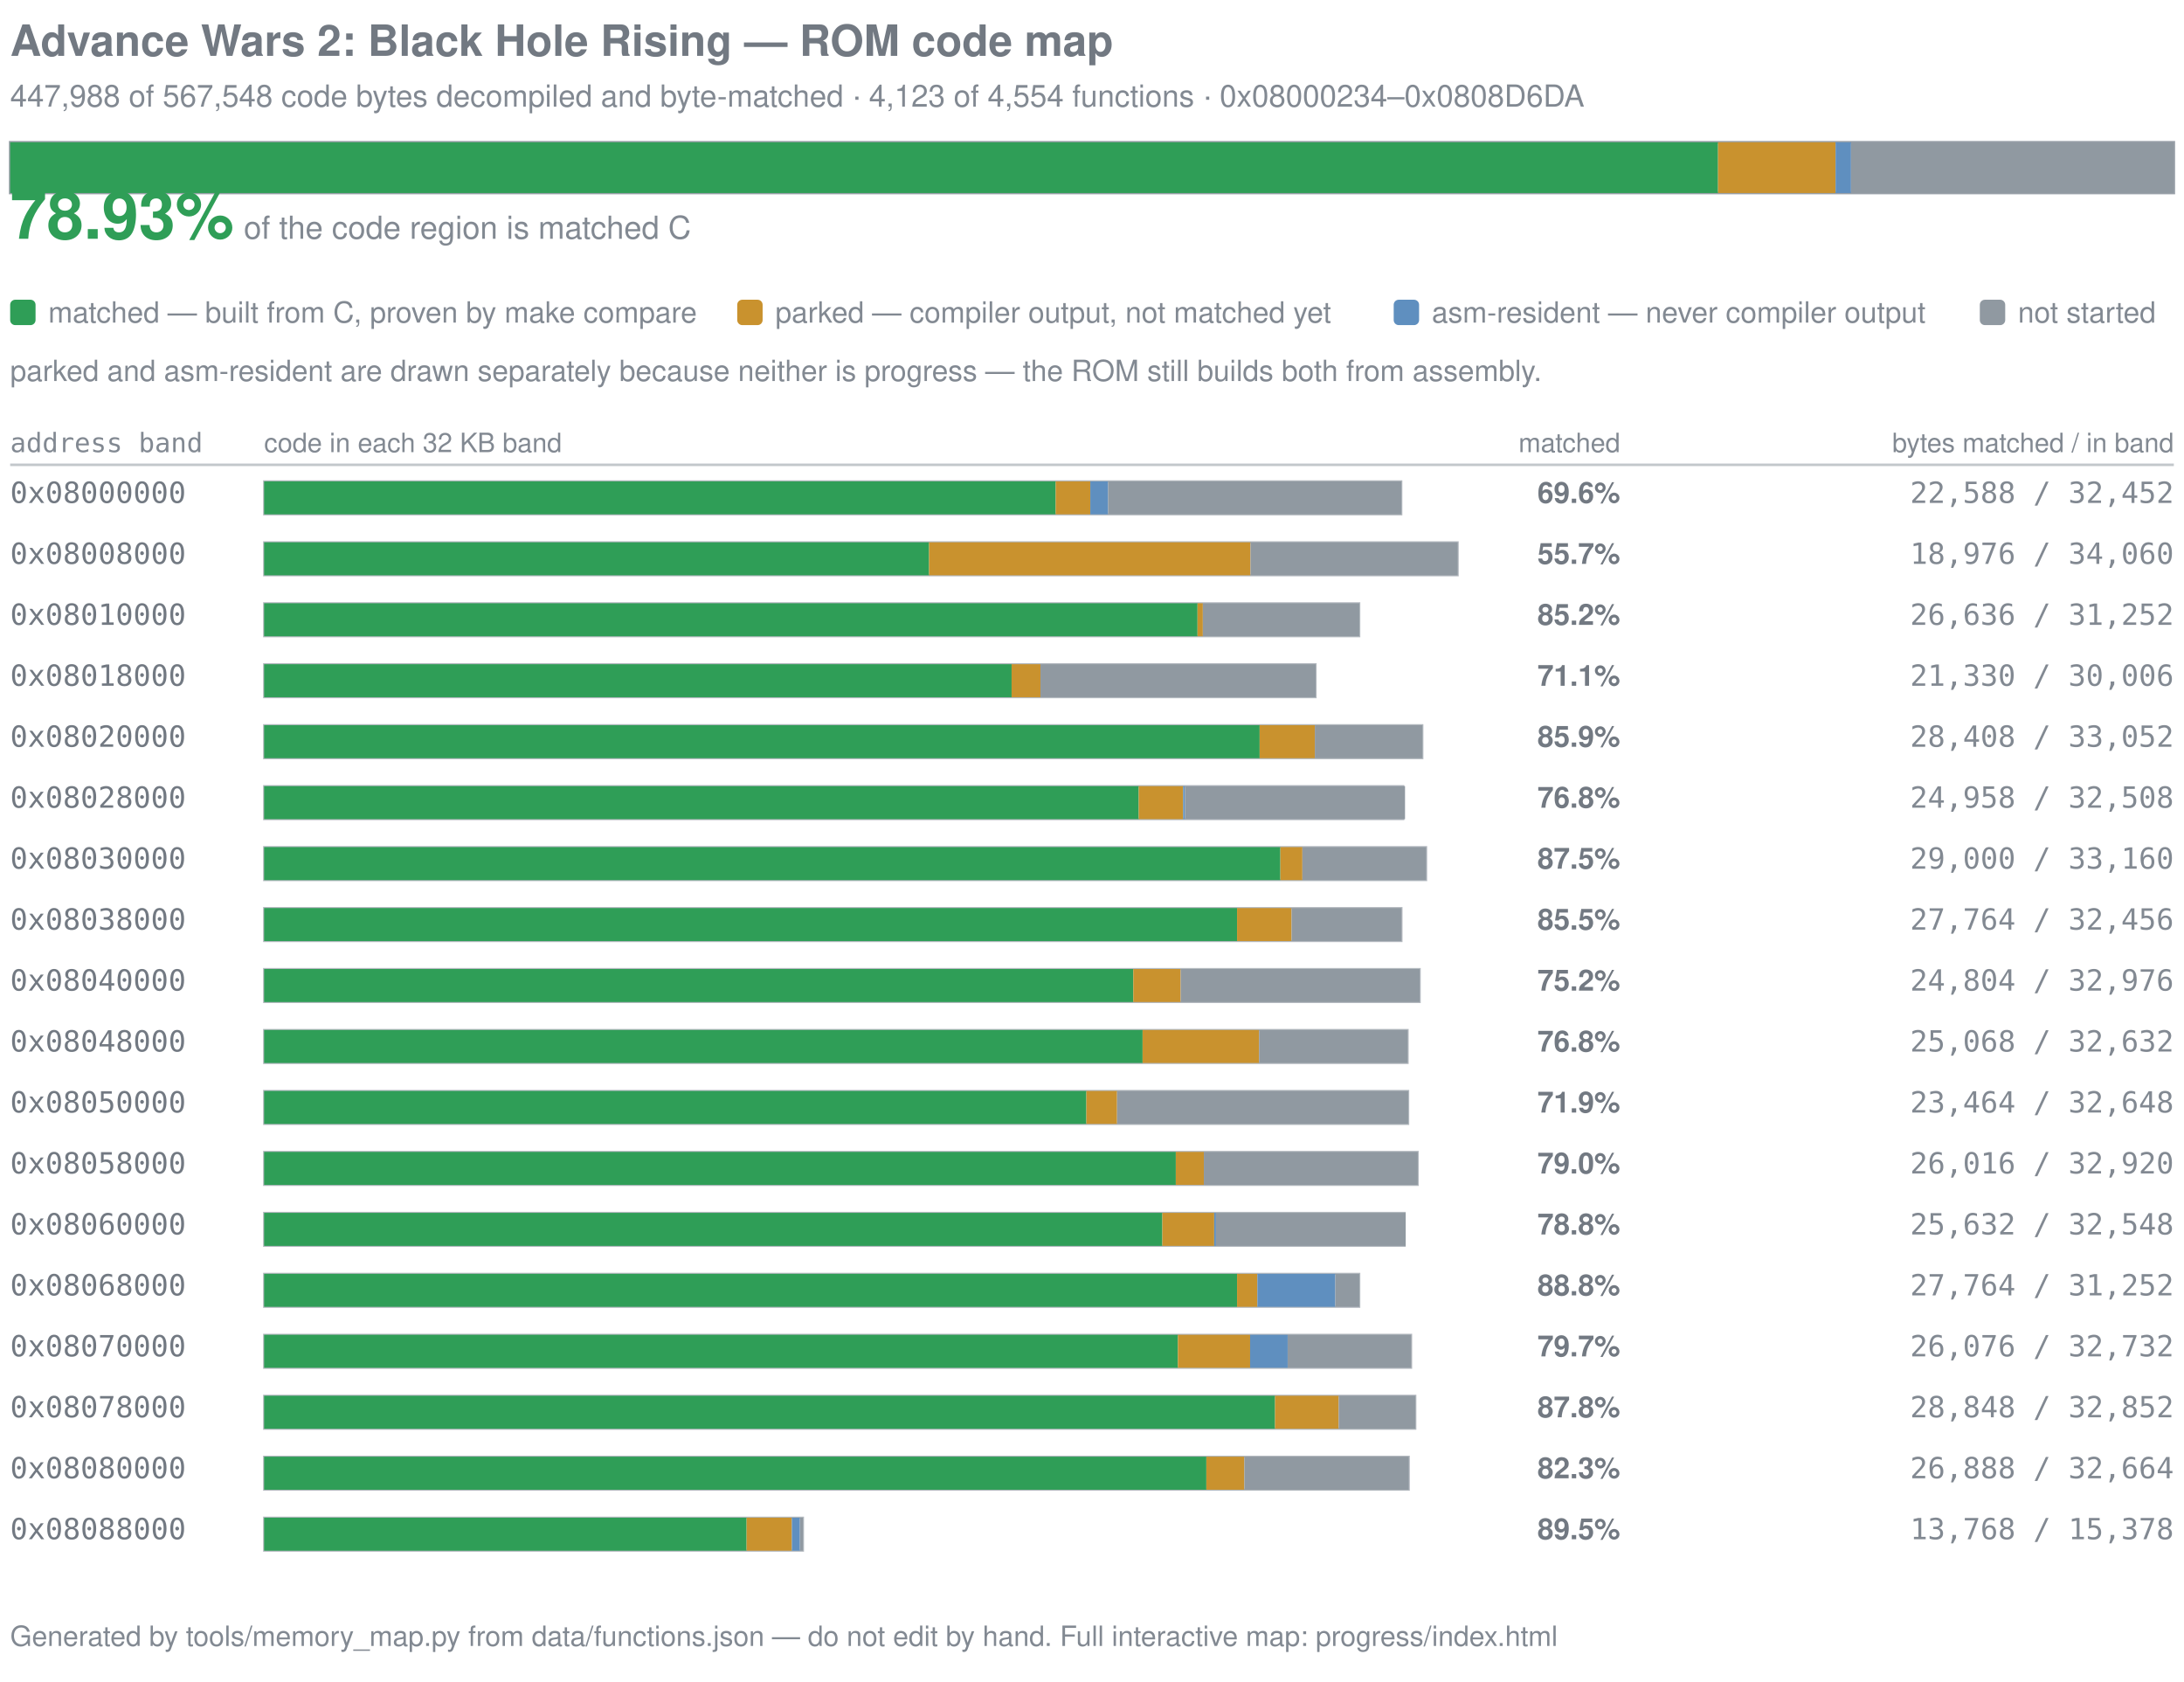
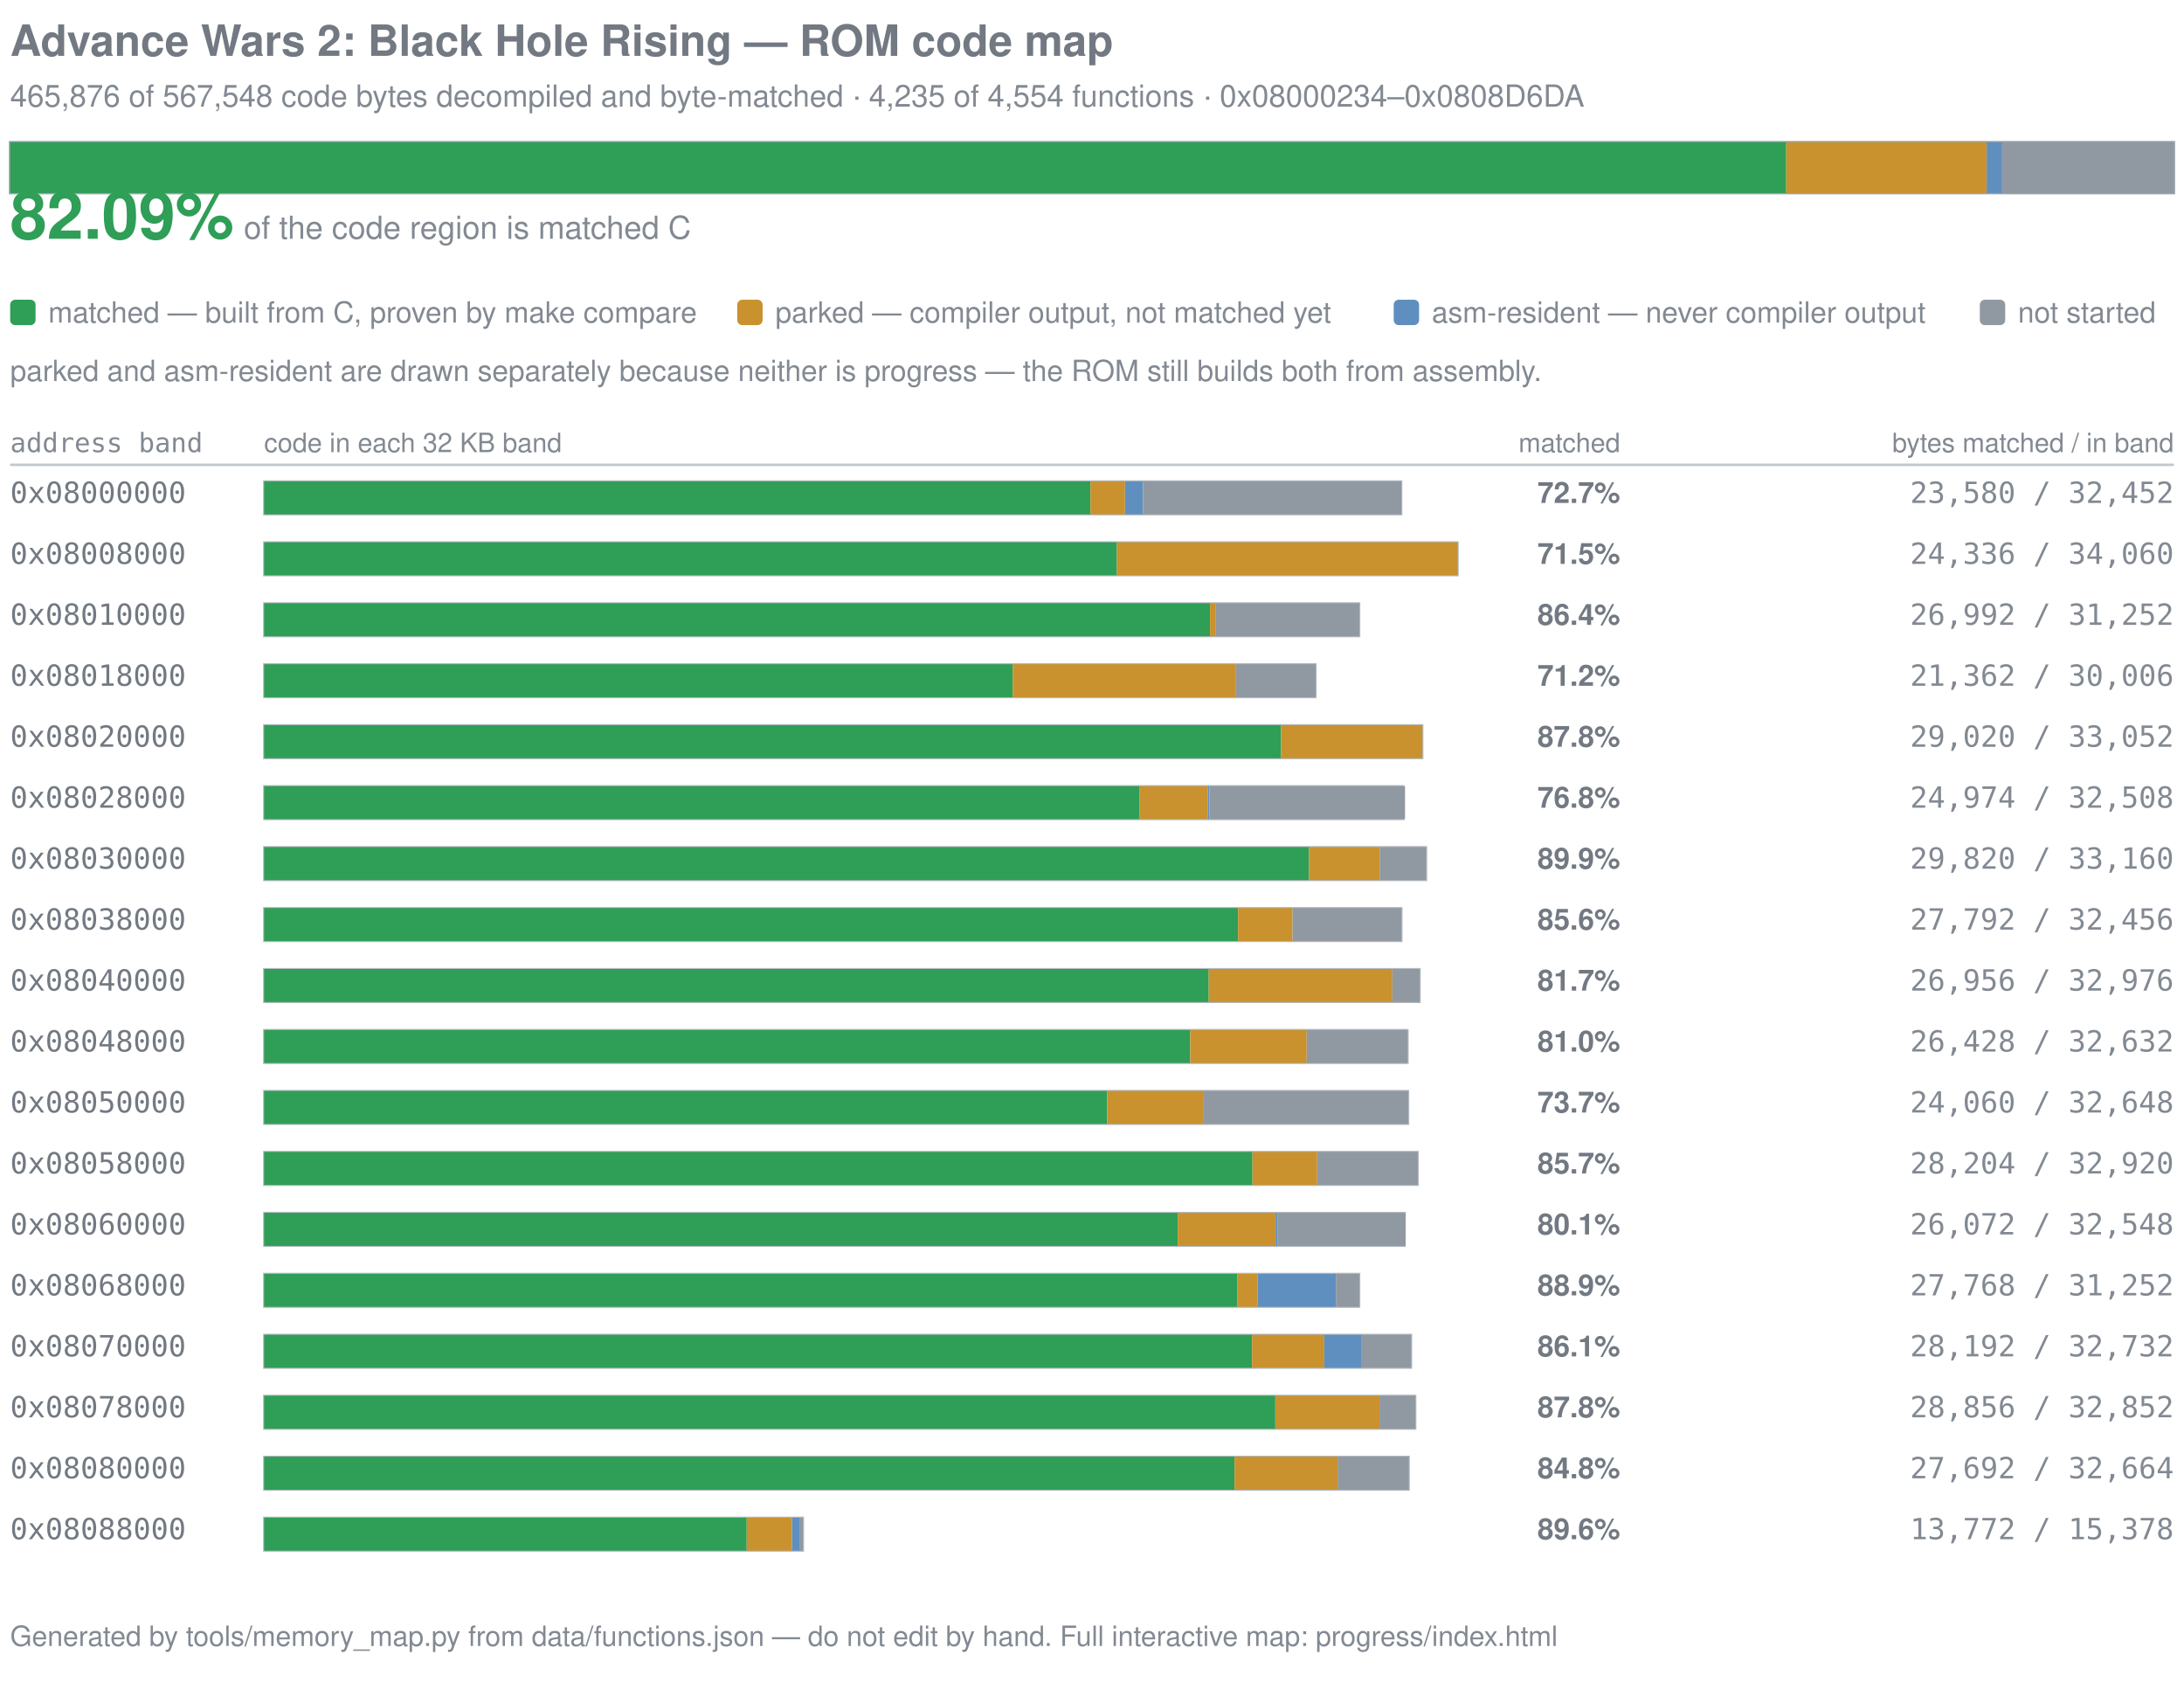
- <svg xmlns="http://www.w3.org/2000/svg" width="860" height="662" viewBox="0 0 860 662" role="img" aria-label="Advance Wars 2: Black Hole Rising decompilation progress by ROM address: 78.93% of code bytes matched">
+ <svg xmlns="http://www.w3.org/2000/svg" width="860" height="662" viewBox="0 0 860 662" role="img" aria-label="Advance Wars 2: Black Hole Rising decompilation progress by ROM address: 82.09% of code bytes matched">
  <text x="4.0" y="22.0" font-family="-apple-system, BlinkMacSystemFont, Segoe UI, Helvetica, Arial, sans-serif" font-size="17" fill="#727982" font-weight="600">Advance Wars 2: Black Hole Rising — ROM code map</text>
-   <text x="4.0" y="42.0" font-family="-apple-system, BlinkMacSystemFont, Segoe UI, Helvetica, Arial, sans-serif" font-size="12" fill="#828992">447,988 of 567,548 code bytes decompiled and byte-matched  ·  4,123 of 4,554 functions  ·  0x08000234–0x0808D6DA</text>
+   <text x="4.0" y="42.0" font-family="-apple-system, BlinkMacSystemFont, Segoe UI, Helvetica, Arial, sans-serif" font-size="12" fill="#828992">465,876 of 567,548 code bytes decompiled and byte-matched  ·  4,235 of 4,554 functions  ·  0x08000234–0x0808D6DA</text>
  <rect x="4" y="56" width="852" height="20" fill="none" stroke="#9aa1a9" stroke-width="1" />
-   <rect x="4.00" y="56.0" width="672.52" height="20.0" fill="#2f9e57" />
-   <rect x="676.52" y="56.0" width="46.28" height="20.0" fill="#c9922e" />
-   <rect x="722.80" y="56.0" width="6.09" height="20.0" fill="#5f8fbf" />
-   <rect x="728.89" y="56.0" width="127.11" height="20.0" fill="#9099a1" />
-   <text x="4.0" y="94.0" font-family="-apple-system, BlinkMacSystemFont, Segoe UI, Helvetica, Arial, sans-serif" font-size="26" fill="#2f9e57" font-weight="700">78.93%</text>
+   <rect x="4.00" y="56.0" width="699.37" height="20.0" fill="#2f9e57" />
+   <rect x="703.37" y="56.0" width="78.91" height="20.0" fill="#c9922e" />
+   <rect x="782.29" y="56.0" width="6.12" height="20.0" fill="#5f8fbf" />
+   <rect x="788.41" y="56.0" width="67.59" height="20.0" fill="#9099a1" />
+   <text x="4.0" y="94.0" font-family="-apple-system, BlinkMacSystemFont, Segoe UI, Helvetica, Arial, sans-serif" font-size="26" fill="#2f9e57" font-weight="700">82.09%</text>
  <text x="96.0" y="94.0" font-family="-apple-system, BlinkMacSystemFont, Segoe UI, Helvetica, Arial, sans-serif" font-size="12.5" fill="#828992">of the code region is matched C</text>
  <rect x="4.0" y="118.0" width="10" height="10" rx="2" fill="#2f9e57" />
  <text x="19.0" y="127.0" font-family="-apple-system, BlinkMacSystemFont, Segoe UI, Helvetica, Arial, sans-serif" font-size="11.5" fill="#828992">matched — built from C, proven by make compare</text>
  <rect x="290.3" y="118.0" width="10" height="10" rx="2" fill="#c9922e" />
  <text x="305.3" y="127.0" font-family="-apple-system, BlinkMacSystemFont, Segoe UI, Helvetica, Arial, sans-serif" font-size="11.5" fill="#828992">parked — compiler output, not matched yet</text>
  <rect x="548.8" y="118.0" width="10" height="10" rx="2" fill="#5f8fbf" />
  <text x="563.8" y="127.0" font-family="-apple-system, BlinkMacSystemFont, Segoe UI, Helvetica, Arial, sans-serif" font-size="11.5" fill="#828992">asm-resident — never compiler output</text>
  <rect x="779.6" y="118.0" width="10" height="10" rx="2" fill="#9099a1" />
  <text x="794.6" y="127.0" font-family="-apple-system, BlinkMacSystemFont, Segoe UI, Helvetica, Arial, sans-serif" font-size="11.5" fill="#828992">not started</text>
  <text x="4.0" y="150.0" font-family="-apple-system, BlinkMacSystemFont, Segoe UI, Helvetica, Arial, sans-serif" font-size="11.5" fill="#828992">parked and asm-resident are drawn separately because neither is progress — the ROM still builds both from assembly.</text>
  <text x="4.0" y="178.0" font-family="ui-monospace, SFMono-Regular, Menlo, Consolas, monospace" font-size="10.5" fill="#828992">address band</text>
  <text x="104.0" y="178.0" font-family="-apple-system, BlinkMacSystemFont, Segoe UI, Helvetica, Arial, sans-serif" font-size="10.5" fill="#828992">code in each 32 KB band</text>
  <text x="638.0" y="178.0" font-family="-apple-system, BlinkMacSystemFont, Segoe UI, Helvetica, Arial, sans-serif" font-size="10.5" fill="#828992" text-anchor="end">matched</text>
  <text x="856.0" y="178.0" font-family="-apple-system, BlinkMacSystemFont, Segoe UI, Helvetica, Arial, sans-serif" font-size="10.5" fill="#828992" text-anchor="end">bytes matched / in band</text>
  <line x1="4" y1="183.0" x2="856" y2="183.0" stroke="#9aa1a9" stroke-width="1" opacity="0.6" />
  <text x="4.0" y="198.0" font-family="ui-monospace, SFMono-Regular, Menlo, Consolas, monospace" font-size="11.5" fill="#727982">0x08000000</text>
  <rect x="104" y="189.5" width="447.81" height="13" fill="none" stroke="#9aa1a9" stroke-width="0.8" opacity="0.75" />
-   <rect x="104.00" y="189.5" width="311.70" height="13.0" fill="#2f9e57" />
-   <rect x="415.70" y="189.5" width="13.63" height="13.0" fill="#c9922e" />
-   <rect x="429.33" y="189.5" width="7.01" height="13.0" fill="#5f8fbf" />
-   <rect x="436.34" y="189.5" width="115.47" height="13.0" fill="#9099a1" />
-   <text x="638.0" y="198.0" font-family="-apple-system, BlinkMacSystemFont, Segoe UI, Helvetica, Arial, sans-serif" font-size="11.5" fill="#727982" font-weight="600" text-anchor="end">69.6%</text>
-   <text x="856.0" y="198.0" font-family="ui-monospace, SFMono-Regular, Menlo, Consolas, monospace" font-size="11.5" fill="#828992" text-anchor="end">22,588 / 32,452</text>
+   <rect x="104.00" y="189.5" width="325.38" height="13.0" fill="#2f9e57" />
+   <rect x="429.38" y="189.5" width="13.63" height="13.0" fill="#c9922e" />
+   <rect x="443.02" y="189.5" width="7.12" height="13.0" fill="#5f8fbf" />
+   <rect x="450.14" y="189.5" width="101.67" height="13.0" fill="#9099a1" />
+   <text x="638.0" y="198.0" font-family="-apple-system, BlinkMacSystemFont, Segoe UI, Helvetica, Arial, sans-serif" font-size="11.5" fill="#727982" font-weight="600" text-anchor="end">72.7%</text>
+   <text x="856.0" y="198.0" font-family="ui-monospace, SFMono-Regular, Menlo, Consolas, monospace" font-size="11.5" fill="#828992" text-anchor="end">23,580 / 32,452</text>
  <text x="4.0" y="222.0" font-family="ui-monospace, SFMono-Regular, Menlo, Consolas, monospace" font-size="11.5" fill="#727982">0x08008000</text>
  <rect x="104" y="213.5" width="470.00" height="13" fill="none" stroke="#9aa1a9" stroke-width="0.8" opacity="0.75" />
-   <rect x="104.00" y="213.5" width="261.85" height="13.0" fill="#2f9e57" />
-   <rect x="365.85" y="213.5" width="126.57" height="13.0" fill="#c9922e" />
-   <rect x="492.42" y="213.5" width="81.58" height="13.0" fill="#9099a1" />
-   <text x="638.0" y="222.0" font-family="-apple-system, BlinkMacSystemFont, Segoe UI, Helvetica, Arial, sans-serif" font-size="11.5" fill="#727982" font-weight="600" text-anchor="end">55.7%</text>
-   <text x="856.0" y="222.0" font-family="ui-monospace, SFMono-Regular, Menlo, Consolas, monospace" font-size="11.5" fill="#828992" text-anchor="end">18,976 / 34,060</text>
+   <rect x="104.00" y="213.5" width="335.82" height="13.0" fill="#2f9e57" />
+   <rect x="439.82" y="213.5" width="134.18" height="13.0" fill="#c9922e" />
+   <text x="638.0" y="222.0" font-family="-apple-system, BlinkMacSystemFont, Segoe UI, Helvetica, Arial, sans-serif" font-size="11.5" fill="#727982" font-weight="600" text-anchor="end">71.5%</text>
+   <text x="856.0" y="222.0" font-family="ui-monospace, SFMono-Regular, Menlo, Consolas, monospace" font-size="11.5" fill="#828992" text-anchor="end">24,336 / 34,060</text>
  <text x="4.0" y="246.0" font-family="ui-monospace, SFMono-Regular, Menlo, Consolas, monospace" font-size="11.5" fill="#727982">0x08010000</text>
  <rect x="104" y="237.5" width="431.25" height="13" fill="none" stroke="#9aa1a9" stroke-width="0.8" opacity="0.75" />
-   <rect x="104.00" y="237.5" width="367.55" height="13.0" fill="#2f9e57" />
-   <rect x="471.55" y="237.5" width="2.10" height="13.0" fill="#c9922e" />
-   <rect x="473.65" y="237.5" width="61.60" height="13.0" fill="#9099a1" />
-   <text x="638.0" y="246.0" font-family="-apple-system, BlinkMacSystemFont, Segoe UI, Helvetica, Arial, sans-serif" font-size="11.5" fill="#727982" font-weight="600" text-anchor="end">85.2%</text>
-   <text x="856.0" y="246.0" font-family="ui-monospace, SFMono-Regular, Menlo, Consolas, monospace" font-size="11.5" fill="#828992" text-anchor="end">26,636 / 31,252</text>
+   <rect x="104.00" y="237.5" width="372.47" height="13.0" fill="#2f9e57" />
+   <rect x="476.47" y="237.5" width="2.10" height="13.0" fill="#c9922e" />
+   <rect x="478.56" y="237.5" width="56.69" height="13.0" fill="#9099a1" />
+   <text x="638.0" y="246.0" font-family="-apple-system, BlinkMacSystemFont, Segoe UI, Helvetica, Arial, sans-serif" font-size="11.5" fill="#727982" font-weight="600" text-anchor="end">86.4%</text>
+   <text x="856.0" y="246.0" font-family="ui-monospace, SFMono-Regular, Menlo, Consolas, monospace" font-size="11.5" fill="#828992" text-anchor="end">26,992 / 31,252</text>
  <text x="4.0" y="270.0" font-family="ui-monospace, SFMono-Regular, Menlo, Consolas, monospace" font-size="11.5" fill="#727982">0x08018000</text>
  <rect x="104" y="261.5" width="414.06" height="13" fill="none" stroke="#9aa1a9" stroke-width="0.8" opacity="0.75" />
-   <rect x="104.00" y="261.5" width="294.34" height="13.0" fill="#2f9e57" />
-   <rect x="398.34" y="261.5" width="11.37" height="13.0" fill="#c9922e" />
-   <rect x="409.71" y="261.5" width="108.35" height="13.0" fill="#9099a1" />
-   <text x="638.0" y="270.0" font-family="-apple-system, BlinkMacSystemFont, Segoe UI, Helvetica, Arial, sans-serif" font-size="11.5" fill="#727982" font-weight="600" text-anchor="end">71.1%</text>
-   <text x="856.0" y="270.0" font-family="ui-monospace, SFMono-Regular, Menlo, Consolas, monospace" font-size="11.5" fill="#828992" text-anchor="end">21,330 / 30,006</text>
+   <rect x="104.00" y="261.5" width="294.78" height="13.0" fill="#2f9e57" />
+   <rect x="398.78" y="261.5" width="87.93" height="13.0" fill="#c9922e" />
+   <rect x="486.71" y="261.5" width="31.35" height="13.0" fill="#9099a1" />
+   <text x="638.0" y="270.0" font-family="-apple-system, BlinkMacSystemFont, Segoe UI, Helvetica, Arial, sans-serif" font-size="11.5" fill="#727982" font-weight="600" text-anchor="end">71.2%</text>
+   <text x="856.0" y="270.0" font-family="ui-monospace, SFMono-Regular, Menlo, Consolas, monospace" font-size="11.5" fill="#828992" text-anchor="end">21,362 / 30,006</text>
  <text x="4.0" y="294.0" font-family="ui-monospace, SFMono-Regular, Menlo, Consolas, monospace" font-size="11.5" fill="#727982">0x08020000</text>
  <rect x="104" y="285.5" width="456.09" height="13" fill="none" stroke="#9aa1a9" stroke-width="0.8" opacity="0.75" />
-   <rect x="104.00" y="285.5" width="392.01" height="13.0" fill="#2f9e57" />
-   <rect x="496.01" y="285.5" width="21.75" height="13.0" fill="#c9922e" />
-   <rect x="517.75" y="285.5" width="42.34" height="13.0" fill="#9099a1" />
-   <text x="638.0" y="294.0" font-family="-apple-system, BlinkMacSystemFont, Segoe UI, Helvetica, Arial, sans-serif" font-size="11.5" fill="#727982" font-weight="600" text-anchor="end">85.9%</text>
-   <text x="856.0" y="294.0" font-family="ui-monospace, SFMono-Regular, Menlo, Consolas, monospace" font-size="11.5" fill="#828992" text-anchor="end">28,408 / 33,052</text>
+   <rect x="104.00" y="285.5" width="400.45" height="13.0" fill="#2f9e57" />
+   <rect x="504.45" y="285.5" width="55.64" height="13.0" fill="#c9922e" />
+   <text x="638.0" y="294.0" font-family="-apple-system, BlinkMacSystemFont, Segoe UI, Helvetica, Arial, sans-serif" font-size="11.5" fill="#727982" font-weight="600" text-anchor="end">87.8%</text>
+   <text x="856.0" y="294.0" font-family="ui-monospace, SFMono-Regular, Menlo, Consolas, monospace" font-size="11.5" fill="#828992" text-anchor="end">29,020 / 33,052</text>
  <text x="4.0" y="318.0" font-family="ui-monospace, SFMono-Regular, Menlo, Consolas, monospace" font-size="11.5" fill="#727982">0x08028000</text>
  <rect x="104" y="309.5" width="448.58" height="13" fill="none" stroke="#9aa1a9" stroke-width="0.8" opacity="0.75" />
-   <rect x="104.00" y="309.5" width="344.40" height="13.0" fill="#2f9e57" />
-   <rect x="448.40" y="309.5" width="17.50" height="13.0" fill="#c9922e" />
-   <rect x="465.90" y="309.5" width="0.70" height="13.0" fill="#5f8fbf" />
-   <rect x="466.60" y="309.5" width="86.66" height="13.0" fill="#9099a1" />
+   <rect x="104.00" y="309.5" width="344.62" height="13.0" fill="#2f9e57" />
+   <rect x="448.62" y="309.5" width="26.94" height="13.0" fill="#c9922e" />
+   <rect x="475.56" y="309.5" width="0.70" height="13.0" fill="#5f8fbf" />
+   <rect x="476.26" y="309.5" width="77.00" height="13.0" fill="#9099a1" />
  <text x="638.0" y="318.0" font-family="-apple-system, BlinkMacSystemFont, Segoe UI, Helvetica, Arial, sans-serif" font-size="11.5" fill="#727982" font-weight="600" text-anchor="end">76.8%</text>
-   <text x="856.0" y="318.0" font-family="ui-monospace, SFMono-Regular, Menlo, Consolas, monospace" font-size="11.5" fill="#828992" text-anchor="end">24,958 / 32,508</text>
+   <text x="856.0" y="318.0" font-family="ui-monospace, SFMono-Regular, Menlo, Consolas, monospace" font-size="11.5" fill="#828992" text-anchor="end">24,974 / 32,508</text>
  <text x="4.0" y="342.0" font-family="ui-monospace, SFMono-Regular, Menlo, Consolas, monospace" font-size="11.5" fill="#727982">0x08030000</text>
  <rect x="104" y="333.5" width="457.58" height="13" fill="none" stroke="#9aa1a9" stroke-width="0.8" opacity="0.75" />
-   <rect x="104.00" y="333.5" width="400.18" height="13.0" fill="#2f9e57" />
-   <rect x="504.18" y="333.5" width="8.67" height="13.0" fill="#c9922e" />
-   <rect x="512.84" y="333.5" width="48.74" height="13.0" fill="#9099a1" />
-   <text x="638.0" y="342.0" font-family="-apple-system, BlinkMacSystemFont, Segoe UI, Helvetica, Arial, sans-serif" font-size="11.5" fill="#727982" font-weight="600" text-anchor="end">87.5%</text>
-   <text x="856.0" y="342.0" font-family="ui-monospace, SFMono-Regular, Menlo, Consolas, monospace" font-size="11.5" fill="#828992" text-anchor="end">29,000 / 33,160</text>
+   <rect x="104.00" y="333.5" width="411.49" height="13.0" fill="#2f9e57" />
+   <rect x="515.49" y="333.5" width="27.76" height="13.0" fill="#c9922e" />
+   <rect x="543.26" y="333.5" width="18.33" height="13.0" fill="#9099a1" />
+   <text x="638.0" y="342.0" font-family="-apple-system, BlinkMacSystemFont, Segoe UI, Helvetica, Arial, sans-serif" font-size="11.5" fill="#727982" font-weight="600" text-anchor="end">89.9%</text>
+   <text x="856.0" y="342.0" font-family="ui-monospace, SFMono-Regular, Menlo, Consolas, monospace" font-size="11.5" fill="#828992" text-anchor="end">29,820 / 33,160</text>
  <text x="4.0" y="366.0" font-family="ui-monospace, SFMono-Regular, Menlo, Consolas, monospace" font-size="11.5" fill="#727982">0x08038000</text>
  <rect x="104" y="357.5" width="447.87" height="13" fill="none" stroke="#9aa1a9" stroke-width="0.8" opacity="0.75" />
-   <rect x="104.00" y="357.5" width="383.12" height="13.0" fill="#2f9e57" />
-   <rect x="487.12" y="357.5" width="21.47" height="13.0" fill="#c9922e" />
-   <rect x="508.59" y="357.5" width="43.27" height="13.0" fill="#9099a1" />
-   <text x="638.0" y="366.0" font-family="-apple-system, BlinkMacSystemFont, Segoe UI, Helvetica, Arial, sans-serif" font-size="11.5" fill="#727982" font-weight="600" text-anchor="end">85.5%</text>
-   <text x="856.0" y="366.0" font-family="ui-monospace, SFMono-Regular, Menlo, Consolas, monospace" font-size="11.5" fill="#828992" text-anchor="end">27,764 / 32,456</text>
+   <rect x="104.00" y="357.5" width="383.51" height="13.0" fill="#2f9e57" />
+   <rect x="487.51" y="357.5" width="21.47" height="13.0" fill="#c9922e" />
+   <rect x="508.98" y="357.5" width="42.89" height="13.0" fill="#9099a1" />
+   <text x="638.0" y="366.0" font-family="-apple-system, BlinkMacSystemFont, Segoe UI, Helvetica, Arial, sans-serif" font-size="11.5" fill="#727982" font-weight="600" text-anchor="end">85.6%</text>
+   <text x="856.0" y="366.0" font-family="ui-monospace, SFMono-Regular, Menlo, Consolas, monospace" font-size="11.5" fill="#828992" text-anchor="end">27,792 / 32,456</text>
  <text x="4.0" y="390.0" font-family="ui-monospace, SFMono-Regular, Menlo, Consolas, monospace" font-size="11.5" fill="#727982">0x08040000</text>
  <rect x="104" y="381.5" width="455.04" height="13" fill="none" stroke="#9aa1a9" stroke-width="0.8" opacity="0.75" />
-   <rect x="104.00" y="381.5" width="342.27" height="13.0" fill="#2f9e57" />
-   <rect x="446.27" y="381.5" width="18.66" height="13.0" fill="#c9922e" />
-   <rect x="464.93" y="381.5" width="94.11" height="13.0" fill="#9099a1" />
-   <text x="638.0" y="390.0" font-family="-apple-system, BlinkMacSystemFont, Segoe UI, Helvetica, Arial, sans-serif" font-size="11.5" fill="#727982" font-weight="600" text-anchor="end">75.2%</text>
-   <text x="856.0" y="390.0" font-family="ui-monospace, SFMono-Regular, Menlo, Consolas, monospace" font-size="11.5" fill="#828992" text-anchor="end">24,804 / 32,976</text>
+   <rect x="104.00" y="381.5" width="371.97" height="13.0" fill="#2f9e57" />
+   <rect x="475.97" y="381.5" width="72.31" height="13.0" fill="#c9922e" />
+   <rect x="548.28" y="381.5" width="10.76" height="13.0" fill="#9099a1" />
+   <text x="638.0" y="390.0" font-family="-apple-system, BlinkMacSystemFont, Segoe UI, Helvetica, Arial, sans-serif" font-size="11.5" fill="#727982" font-weight="600" text-anchor="end">81.7%</text>
+   <text x="856.0" y="390.0" font-family="ui-monospace, SFMono-Regular, Menlo, Consolas, monospace" font-size="11.5" fill="#828992" text-anchor="end">26,956 / 32,976</text>
  <text x="4.0" y="414.0" font-family="ui-monospace, SFMono-Regular, Menlo, Consolas, monospace" font-size="11.5" fill="#727982">0x08048000</text>
  <rect x="104" y="405.5" width="450.29" height="13" fill="none" stroke="#9aa1a9" stroke-width="0.8" opacity="0.75" />
-   <rect x="104.00" y="405.5" width="345.92" height="13.0" fill="#2f9e57" />
-   <rect x="449.92" y="405.5" width="45.87" height="13.0" fill="#c9922e" />
-   <rect x="495.79" y="405.5" width="58.51" height="13.0" fill="#9099a1" />
-   <text x="638.0" y="414.0" font-family="-apple-system, BlinkMacSystemFont, Segoe UI, Helvetica, Arial, sans-serif" font-size="11.5" fill="#727982" font-weight="600" text-anchor="end">76.8%</text>
-   <text x="856.0" y="414.0" font-family="ui-monospace, SFMono-Regular, Menlo, Consolas, monospace" font-size="11.5" fill="#828992" text-anchor="end">25,068 / 32,632</text>
+   <rect x="104.00" y="405.5" width="364.68" height="13.0" fill="#2f9e57" />
+   <rect x="468.68" y="405.5" width="45.87" height="13.0" fill="#c9922e" />
+   <rect x="514.55" y="405.5" width="39.74" height="13.0" fill="#9099a1" />
+   <text x="638.0" y="414.0" font-family="-apple-system, BlinkMacSystemFont, Segoe UI, Helvetica, Arial, sans-serif" font-size="11.5" fill="#727982" font-weight="600" text-anchor="end">81.0%</text>
+   <text x="856.0" y="414.0" font-family="ui-monospace, SFMono-Regular, Menlo, Consolas, monospace" font-size="11.5" fill="#828992" text-anchor="end">26,428 / 32,632</text>
  <text x="4.0" y="438.0" font-family="ui-monospace, SFMono-Regular, Menlo, Consolas, monospace" font-size="11.5" fill="#727982">0x08050000</text>
  <rect x="104" y="429.5" width="450.52" height="13" fill="none" stroke="#9aa1a9" stroke-width="0.8" opacity="0.75" />
-   <rect x="104.00" y="429.5" width="323.78" height="13.0" fill="#2f9e57" />
-   <rect x="427.78" y="429.5" width="12.09" height="13.0" fill="#c9922e" />
-   <rect x="439.87" y="429.5" width="114.64" height="13.0" fill="#9099a1" />
-   <text x="638.0" y="438.0" font-family="-apple-system, BlinkMacSystemFont, Segoe UI, Helvetica, Arial, sans-serif" font-size="11.5" fill="#727982" font-weight="600" text-anchor="end">71.9%</text>
-   <text x="856.0" y="438.0" font-family="ui-monospace, SFMono-Regular, Menlo, Consolas, monospace" font-size="11.5" fill="#828992" text-anchor="end">23,464 / 32,648</text>
+   <rect x="104.00" y="429.5" width="332.01" height="13.0" fill="#2f9e57" />
+   <rect x="436.01" y="429.5" width="37.70" height="13.0" fill="#c9922e" />
+   <rect x="473.71" y="429.5" width="80.81" height="13.0" fill="#9099a1" />
+   <text x="638.0" y="438.0" font-family="-apple-system, BlinkMacSystemFont, Segoe UI, Helvetica, Arial, sans-serif" font-size="11.5" fill="#727982" font-weight="600" text-anchor="end">73.7%</text>
+   <text x="856.0" y="438.0" font-family="ui-monospace, SFMono-Regular, Menlo, Consolas, monospace" font-size="11.5" fill="#828992" text-anchor="end">24,060 / 32,648</text>
  <text x="4.0" y="462.0" font-family="ui-monospace, SFMono-Regular, Menlo, Consolas, monospace" font-size="11.5" fill="#727982">0x08058000</text>
  <rect x="104" y="453.5" width="454.27" height="13" fill="none" stroke="#9aa1a9" stroke-width="0.8" opacity="0.75" />
-   <rect x="104.00" y="453.5" width="359.00" height="13.0" fill="#2f9e57" />
-   <rect x="463.00" y="453.5" width="11.04" height="13.0" fill="#c9922e" />
-   <rect x="474.04" y="453.5" width="84.23" height="13.0" fill="#9099a1" />
-   <text x="638.0" y="462.0" font-family="-apple-system, BlinkMacSystemFont, Segoe UI, Helvetica, Arial, sans-serif" font-size="11.5" fill="#727982" font-weight="600" text-anchor="end">79.0%</text>
-   <text x="856.0" y="462.0" font-family="ui-monospace, SFMono-Regular, Menlo, Consolas, monospace" font-size="11.5" fill="#828992" text-anchor="end">26,016 / 32,920</text>
+   <rect x="104.00" y="453.5" width="389.19" height="13.0" fill="#2f9e57" />
+   <rect x="493.19" y="453.5" width="25.50" height="13.0" fill="#c9922e" />
+   <rect x="518.69" y="453.5" width="39.58" height="13.0" fill="#9099a1" />
+   <text x="638.0" y="462.0" font-family="-apple-system, BlinkMacSystemFont, Segoe UI, Helvetica, Arial, sans-serif" font-size="11.5" fill="#727982" font-weight="600" text-anchor="end">85.7%</text>
+   <text x="856.0" y="462.0" font-family="ui-monospace, SFMono-Regular, Menlo, Consolas, monospace" font-size="11.5" fill="#828992" text-anchor="end">28,204 / 32,920</text>
  <text x="4.0" y="486.0" font-family="ui-monospace, SFMono-Regular, Menlo, Consolas, monospace" font-size="11.5" fill="#727982">0x08060000</text>
  <rect x="104" y="477.5" width="449.14" height="13" fill="none" stroke="#9aa1a9" stroke-width="0.8" opacity="0.75" />
-   <rect x="104.00" y="477.5" width="353.70" height="13.0" fill="#2f9e57" />
-   <rect x="457.70" y="477.5" width="20.42" height="13.0" fill="#c9922e" />
-   <rect x="478.12" y="477.5" width="0.70" height="13.0" fill="#5f8fbf" />
-   <rect x="478.82" y="477.5" width="74.68" height="13.0" fill="#9099a1" />
-   <text x="638.0" y="486.0" font-family="-apple-system, BlinkMacSystemFont, Segoe UI, Helvetica, Arial, sans-serif" font-size="11.5" fill="#727982" font-weight="600" text-anchor="end">78.8%</text>
-   <text x="856.0" y="486.0" font-family="ui-monospace, SFMono-Regular, Menlo, Consolas, monospace" font-size="11.5" fill="#828992" text-anchor="end">25,632 / 32,548</text>
+   <rect x="104.00" y="477.5" width="359.77" height="13.0" fill="#2f9e57" />
+   <rect x="463.77" y="477.5" width="38.53" height="13.0" fill="#c9922e" />
+   <rect x="502.30" y="477.5" width="0.70" height="13.0" fill="#5f8fbf" />
+   <rect x="503.00" y="477.5" width="50.50" height="13.0" fill="#9099a1" />
+   <text x="638.0" y="486.0" font-family="-apple-system, BlinkMacSystemFont, Segoe UI, Helvetica, Arial, sans-serif" font-size="11.5" fill="#727982" font-weight="600" text-anchor="end">80.1%</text>
+   <text x="856.0" y="486.0" font-family="ui-monospace, SFMono-Regular, Menlo, Consolas, monospace" font-size="11.5" fill="#828992" text-anchor="end">26,072 / 32,548</text>
  <text x="4.0" y="510.0" font-family="ui-monospace, SFMono-Regular, Menlo, Consolas, monospace" font-size="11.5" fill="#727982">0x08068000</text>
  <rect x="104" y="501.5" width="431.25" height="13" fill="none" stroke="#9aa1a9" stroke-width="0.8" opacity="0.75" />
-   <rect x="104.00" y="501.5" width="383.12" height="13.0" fill="#2f9e57" />
-   <rect x="487.12" y="501.5" width="8.00" height="13.0" fill="#c9922e" />
-   <rect x="495.12" y="501.5" width="30.69" height="13.0" fill="#5f8fbf" />
-   <rect x="525.81" y="501.5" width="9.44" height="13.0" fill="#9099a1" />
-   <text x="638.0" y="510.0" font-family="-apple-system, BlinkMacSystemFont, Segoe UI, Helvetica, Arial, sans-serif" font-size="11.5" fill="#727982" font-weight="600" text-anchor="end">88.8%</text>
-   <text x="856.0" y="510.0" font-family="ui-monospace, SFMono-Regular, Menlo, Consolas, monospace" font-size="11.5" fill="#828992" text-anchor="end">27,764 / 31,252</text>
+   <rect x="104.00" y="501.5" width="383.18" height="13.0" fill="#2f9e57" />
+   <rect x="487.18" y="501.5" width="8.00" height="13.0" fill="#c9922e" />
+   <rect x="495.18" y="501.5" width="30.85" height="13.0" fill="#5f8fbf" />
+   <rect x="526.03" y="501.5" width="9.22" height="13.0" fill="#9099a1" />
+   <text x="638.0" y="510.0" font-family="-apple-system, BlinkMacSystemFont, Segoe UI, Helvetica, Arial, sans-serif" font-size="11.5" fill="#727982" font-weight="600" text-anchor="end">88.9%</text>
+   <text x="856.0" y="510.0" font-family="ui-monospace, SFMono-Regular, Menlo, Consolas, monospace" font-size="11.5" fill="#828992" text-anchor="end">27,768 / 31,252</text>
  <text x="4.0" y="534.0" font-family="ui-monospace, SFMono-Regular, Menlo, Consolas, monospace" font-size="11.5" fill="#727982">0x08070000</text>
  <rect x="104" y="525.5" width="451.67" height="13" fill="none" stroke="#9aa1a9" stroke-width="0.8" opacity="0.75" />
-   <rect x="104.00" y="525.5" width="359.83" height="13.0" fill="#2f9e57" />
-   <rect x="463.83" y="525.5" width="28.43" height="13.0" fill="#c9922e" />
-   <rect x="492.25" y="525.5" width="14.79" height="13.0" fill="#5f8fbf" />
-   <rect x="507.05" y="525.5" width="48.63" height="13.0" fill="#9099a1" />
-   <text x="638.0" y="534.0" font-family="-apple-system, BlinkMacSystemFont, Segoe UI, Helvetica, Arial, sans-serif" font-size="11.5" fill="#727982" font-weight="600" text-anchor="end">79.7%</text>
-   <text x="856.0" y="534.0" font-family="ui-monospace, SFMono-Regular, Menlo, Consolas, monospace" font-size="11.5" fill="#828992" text-anchor="end">26,076 / 32,732</text>
+   <rect x="104.00" y="525.5" width="389.03" height="13.0" fill="#2f9e57" />
+   <rect x="493.03" y="525.5" width="28.43" height="13.0" fill="#c9922e" />
+   <rect x="521.45" y="525.5" width="14.79" height="13.0" fill="#5f8fbf" />
+   <rect x="536.25" y="525.5" width="19.43" height="13.0" fill="#9099a1" />
+   <text x="638.0" y="534.0" font-family="-apple-system, BlinkMacSystemFont, Segoe UI, Helvetica, Arial, sans-serif" font-size="11.5" fill="#727982" font-weight="600" text-anchor="end">86.1%</text>
+   <text x="856.0" y="534.0" font-family="ui-monospace, SFMono-Regular, Menlo, Consolas, monospace" font-size="11.5" fill="#828992" text-anchor="end">28,192 / 32,732</text>
  <text x="4.0" y="558.0" font-family="ui-monospace, SFMono-Regular, Menlo, Consolas, monospace" font-size="11.5" fill="#727982">0x08078000</text>
  <rect x="104" y="549.5" width="453.33" height="13" fill="none" stroke="#9aa1a9" stroke-width="0.8" opacity="0.75" />
-   <rect x="104.00" y="549.5" width="398.08" height="13.0" fill="#2f9e57" />
-   <rect x="502.08" y="549.5" width="25.06" height="13.0" fill="#c9922e" />
-   <rect x="527.14" y="549.5" width="30.19" height="13.0" fill="#9099a1" />
+   <rect x="104.00" y="549.5" width="398.19" height="13.0" fill="#2f9e57" />
+   <rect x="502.19" y="549.5" width="41.01" height="13.0" fill="#c9922e" />
+   <rect x="543.20" y="549.5" width="14.13" height="13.0" fill="#9099a1" />
  <text x="638.0" y="558.0" font-family="-apple-system, BlinkMacSystemFont, Segoe UI, Helvetica, Arial, sans-serif" font-size="11.5" fill="#727982" font-weight="600" text-anchor="end">87.8%</text>
-   <text x="856.0" y="558.0" font-family="ui-monospace, SFMono-Regular, Menlo, Consolas, monospace" font-size="11.5" fill="#828992" text-anchor="end">28,848 / 32,852</text>
+   <text x="856.0" y="558.0" font-family="ui-monospace, SFMono-Regular, Menlo, Consolas, monospace" font-size="11.5" fill="#828992" text-anchor="end">28,856 / 32,852</text>
  <text x="4.0" y="582.0" font-family="ui-monospace, SFMono-Regular, Menlo, Consolas, monospace" font-size="11.5" fill="#727982">0x08080000</text>
  <rect x="104" y="573.5" width="450.74" height="13" fill="none" stroke="#9aa1a9" stroke-width="0.8" opacity="0.75" />
-   <rect x="104.00" y="573.5" width="371.03" height="13.0" fill="#2f9e57" />
-   <rect x="475.03" y="573.5" width="14.96" height="13.0" fill="#c9922e" />
-   <rect x="489.99" y="573.5" width="64.75" height="13.0" fill="#9099a1" />
-   <text x="638.0" y="582.0" font-family="-apple-system, BlinkMacSystemFont, Segoe UI, Helvetica, Arial, sans-serif" font-size="11.5" fill="#727982" font-weight="600" text-anchor="end">82.3%</text>
-   <text x="856.0" y="582.0" font-family="ui-monospace, SFMono-Regular, Menlo, Consolas, monospace" font-size="11.5" fill="#828992" text-anchor="end">26,888 / 32,664</text>
+   <rect x="104.00" y="573.5" width="382.13" height="13.0" fill="#2f9e57" />
+   <rect x="486.13" y="573.5" width="40.57" height="13.0" fill="#c9922e" />
+   <rect x="526.70" y="573.5" width="28.04" height="13.0" fill="#9099a1" />
+   <text x="638.0" y="582.0" font-family="-apple-system, BlinkMacSystemFont, Segoe UI, Helvetica, Arial, sans-serif" font-size="11.5" fill="#727982" font-weight="600" text-anchor="end">84.8%</text>
+   <text x="856.0" y="582.0" font-family="ui-monospace, SFMono-Regular, Menlo, Consolas, monospace" font-size="11.5" fill="#828992" text-anchor="end">27,692 / 32,664</text>
  <text x="4.0" y="606.0" font-family="ui-monospace, SFMono-Regular, Menlo, Consolas, monospace" font-size="11.5" fill="#727982">0x08088000</text>
  <rect x="104" y="597.5" width="212.20" height="13" fill="none" stroke="#9aa1a9" stroke-width="0.8" opacity="0.75" />
-   <rect x="104.00" y="597.5" width="189.99" height="13.0" fill="#2f9e57" />
-   <rect x="293.99" y="597.5" width="17.83" height="13.0" fill="#c9922e" />
-   <rect x="311.82" y="597.5" width="3.17" height="13.0" fill="#5f8fbf" />
-   <rect x="314.99" y="597.5" width="1.21" height="13.0" fill="#9099a1" />
-   <text x="638.0" y="606.0" font-family="-apple-system, BlinkMacSystemFont, Segoe UI, Helvetica, Arial, sans-serif" font-size="11.5" fill="#727982" font-weight="600" text-anchor="end">89.5%</text>
-   <text x="856.0" y="606.0" font-family="ui-monospace, SFMono-Regular, Menlo, Consolas, monospace" font-size="11.5" fill="#828992" text-anchor="end">13,768 / 15,378</text>
+   <rect x="104.00" y="597.5" width="190.04" height="13.0" fill="#2f9e57" />
+   <rect x="294.04" y="597.5" width="17.83" height="13.0" fill="#c9922e" />
+   <rect x="311.87" y="597.5" width="3.17" height="13.0" fill="#5f8fbf" />
+   <rect x="315.04" y="597.5" width="1.16" height="13.0" fill="#9099a1" />
+   <text x="638.0" y="606.0" font-family="-apple-system, BlinkMacSystemFont, Segoe UI, Helvetica, Arial, sans-serif" font-size="11.5" fill="#727982" font-weight="600" text-anchor="end">89.6%</text>
+   <text x="856.0" y="606.0" font-family="ui-monospace, SFMono-Regular, Menlo, Consolas, monospace" font-size="11.5" fill="#828992" text-anchor="end">13,772 / 15,378</text>
  <text x="4.0" y="648.0" font-family="-apple-system, BlinkMacSystemFont, Segoe UI, Helvetica, Arial, sans-serif" font-size="11" fill="#828992">Generated by tools/memory_map.py from data/functions.json — do not edit by hand. Full interactive map: progress/index.html</text>
</svg>
